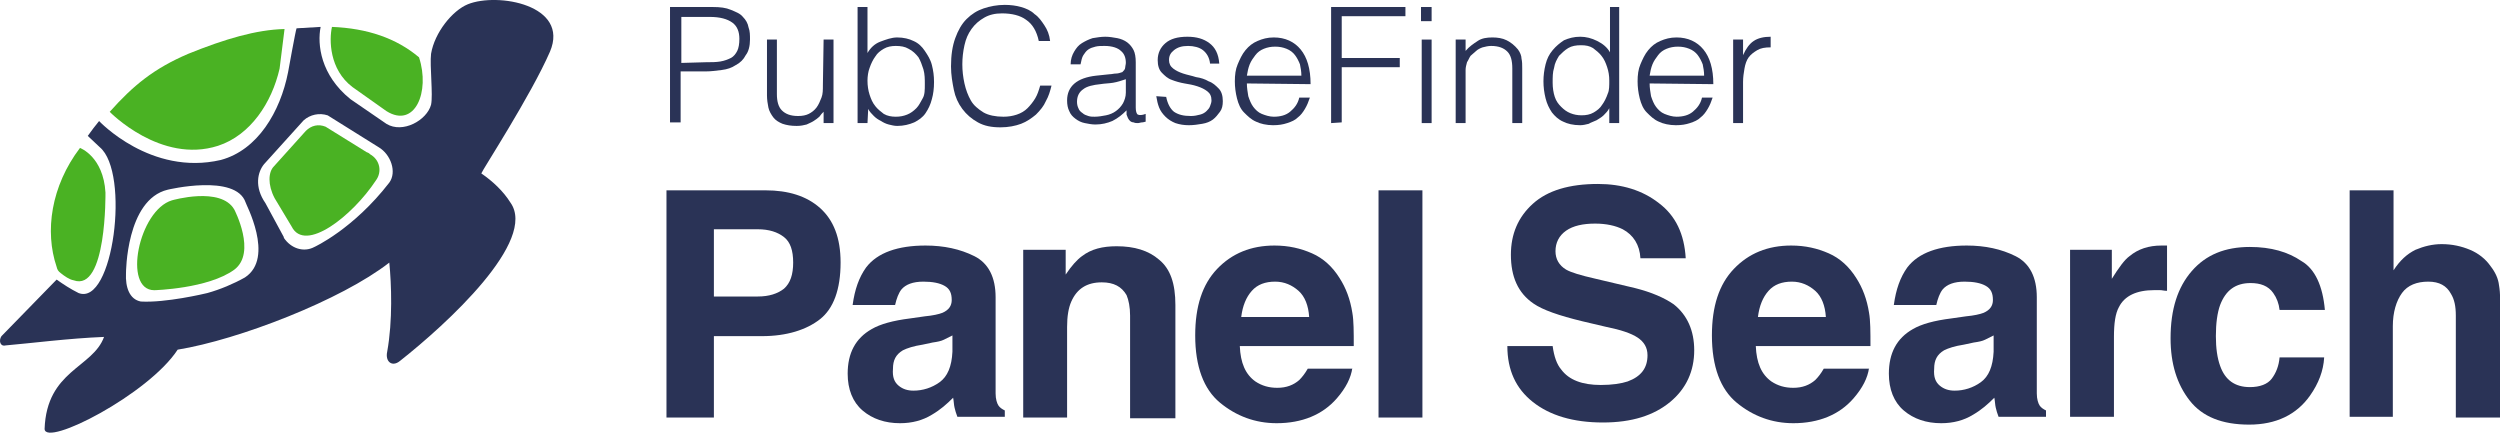
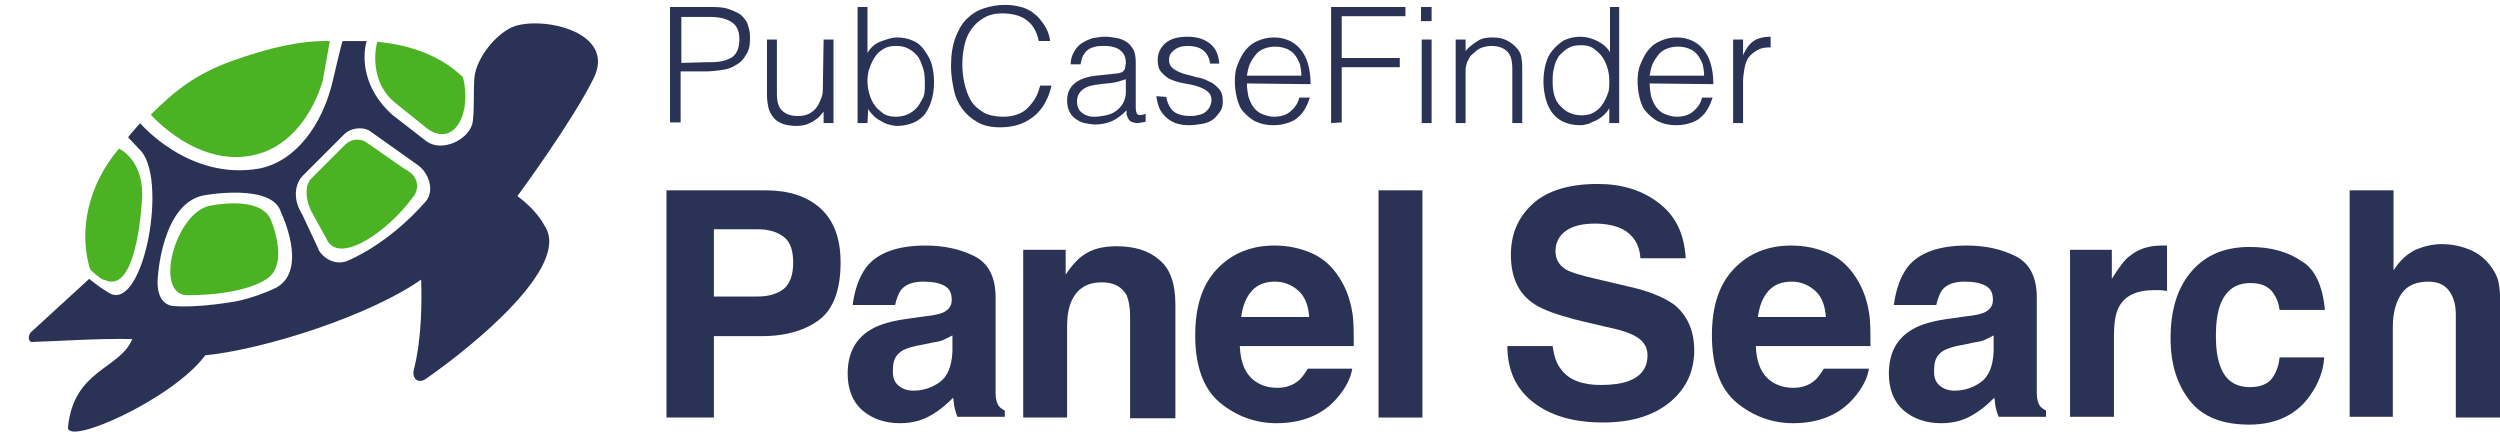
<svg xmlns="http://www.w3.org/2000/svg" version="1.1" id="レイヤー_1" x="0px" y="0px" viewBox="0 0 353.2 61.2" style="enable-background:new 0 0 353.2 61.2;" xml:space="preserve">
  <style type="text/css">
	.st0{fill:#4AB223;}
	.st1{fill:#2A3356;}
	.st2{enable-background:new    ;}
</style>
  <g>
-     <path id="パス_105473" class="st0" d="M14.9,27.2c-0.3-5.1-3.6-6.3-3.6-6.3c-4.1,5.4-5,11.8-3.3,16.8c0.1,0.4,0.2,0.6,0.6,0.9   c0.5,0.4,1.2,0.9,1.8,1C15.1,41.3,14.9,27.2,14.9,27.2" />
-     <path id="パス_105474" class="st0" d="M41.2,32c1.9,3.8,8.6-1.5,11.9-6.5c0.9-1.2,0.6-2.9-0.8-3.7c-0.1-0.1-0.2-0.2-0.5-0.3   L46,17.9c-1-0.4-2-0.2-2.8,0.6l-4.5,5c-0.8,0.8-0.9,2.6,0.1,4.5L41.2,32z" />
-     <path id="パス_105475" class="st0" d="M30.8,20.6c4.6-1.5,7.6-6.1,8.7-10.9l0.7-5.6c-4,0.1-8.4,1.4-13.6,3.5   c-4.9,2.1-7.8,4.5-11.1,8.2C15.5,15.8,22.7,23.2,30.8,20.6" />
-     <path id="パス_105476" class="st0" d="M49.8,12.3l4.8,3.4c4,2.5,6.2-2.7,4.6-7.6C56,5.4,51.9,4,46.9,3.8   C46.5,5.6,46.5,9.8,49.8,12.3" />
-     <path id="パス_105477" class="st0" d="M21.8,41c0,0,7.6-0.2,11.3-2.9c3.2-2.4,0-8.5,0-8.5c-1.9-3.3-8.8-1.3-8.8-1.3   C19.6,29.7,17.3,41,21.8,41" />
-     <path id="パス_105478" class="st1" d="M77.7,7.3c2.8-6.6-7.4-8.4-11.6-6.7c-2.2,0.9-4.7,4-5.2,7c-0.2,1.7,0.3,5.8,0,7.2   c-0.6,2.2-4,4.1-6.3,2.7L49.5,14c-4.2-3.4-4.7-7.7-4.2-10.2l-3.4,0.2c-0.1,0.1-1.2,6.2-1.2,6.2c-1.1,5.6-4.3,11-9.5,12.4   C21.3,24.9,14,17.1,14,17.1c-0.5,0.6-1.1,1.4-1.6,2.1l1.7,1.6c4.3,3.6,1.9,22.5-3,20.6C9.9,40.8,9,40.2,8,39.5l-7.8,8   C-0.2,48.1,0,49,0.8,48.8c3.5-0.3,8.9-1,13.9-1.2l0,0c-1.6,4.4-8.1,4.7-8.4,13c0.1,2.6,14.7-4.9,18.8-11.2   c8.6-1.4,23.1-7,29.9-12.3c0.3,3,0.5,8.2-0.3,12.6c-0.3,1.4,0.7,2.2,1.8,1.3C63.1,45.8,76,34,72.1,28.6c-1-1.6-2.5-3-4.1-4.1   C68.1,24.1,75,13.5,77.7,7.3 M8.8,40L8.8,40L8.8,40 M34.6,39.2c-1.6,0.9-3.5,1.7-5.3,2.2c-0.4,0.1-5.9,1.4-9.4,1.2   c-1.6-0.3-2.2-2-2.1-4c0,0,0-10.4,5.9-11.8c0,0,9.6-2.3,11,1.8C34.6,28.6,38.9,36.4,34.6,39.2 M44.4,34.9c-1.5,0.8-3.3,0.2-4.3-1.3   l0-0.1l-2.6-4.8c-1.6-2.3-1.1-4.4-0.2-5.5l5.6-6.2c0.9-0.8,2.2-1.1,3.4-0.7l7.2,4.5c1.7,1,2.6,3.5,1.5,5   C49.9,32.4,44.4,34.9,44.4,34.9" />
+     <path id="パス_105473" class="st0" d="M20.1,27.5c0-5.1-3.3-6.5-3.3-6.5c-4.4,5.2-5.6,11.5-4.2,16.6c0.1,0.4,0.2,0.6,0.6,0.9   c0.5,0.4,1.1,1,1.7,1.1C19.6,41.6,20.1,27.5,20.1,27.5" />
+     <path id="パス_105474" class="st0" d="M46.1,33.7c1.7,3.9,8.7-1,12.2-5.8c1-1.1,0.8-2.9-0.6-3.7c-0.1-0.1-0.2-0.2-0.5-0.3   l-5.6-3.9c-1-0.5-2-0.3-2.8,0.4l-4.8,4.8c-0.8,0.8-1,2.5-0.1,4.5L46.1,33.7z" />
+     <path id="パス_105475" class="st0" d="M36.3,21.8c4.7-1.2,7.9-5.7,9.3-10.4l1-5.6c-4-0.1-8.5,0.9-13.8,2.8c-5,1.8-8,4.1-11.5,7.6   C21.3,16.2,28.1,24,36.3,21.8" />
+     <path id="パス_105476" class="st0" d="M55.8,14.5l4.6,3.7c3.9,2.7,6.3-2.4,5-7.3c-3-2.9-7.1-4.5-12.1-5   C52.8,7.7,52.6,11.9,55.8,14.5" />
+     <path id="パス_105477" class="st0" d="M26.3,41.7c0,0,7.6,0.2,11.4-2.3c3.3-2.2,0.5-8.5,0.5-8.5c-1.7-3.4-8.7-1.8-8.7-1.8   C24.7,30.3,21.8,41.4,26.3,41.7" />
+     <path id="パス_105478" class="st1" d="M83.9,11C87,4.6,77,2.3,72.7,3.7c-2.2,0.8-4.9,3.7-5.6,6.7c-0.3,1.7,0,5.8-0.4,7.2   c-0.7,2.2-4.2,3.9-6.4,2.4l-4.9-3.8c-4-3.6-4.3-7.9-3.6-10.4l-3.4,0c-0.1,0.1-1.5,6.1-1.5,6.1c-1.4,5.5-4.9,10.8-10.2,11.9   c-10,1.8-16.9-6.4-16.9-6.4c-0.5,0.6-1.2,1.3-1.7,2l1.6,1.7c4.1,3.8,0.7,22.6-4.1,20.4c-1.2-0.7-2-1.3-3-2.1L4.3,47   c-0.4,0.6-0.3,1.5,0.5,1.3c3.5-0.1,8.9-0.5,13.9-0.4l0,0c-1.8,4.3-8.3,4.3-9.1,12.5c0,2.6,14.9-4.1,19.4-10.2   c8.7-0.9,23.4-5.7,30.5-10.7c0.1,3,0.1,8.2-1,12.6c-0.4,1.4,0.6,2.2,1.7,1.4c6.9-4.8,20.4-15.9,16.8-21.5c-0.9-1.7-2.3-3.1-3.9-4.3   C73.4,27.3,80.9,17.1,83.9,11 M13.3,40L13.3,40L13.3,40 M39.1,40.6c-1.6,0.8-3.6,1.5-5.4,1.9c-0.4,0.1-6,1.1-9.5,0.7   c-1.6-0.4-2.1-2.1-1.9-4.1c0,0,0.6-10.4,6.5-11.5c0,0,9.7-1.8,10.9,2.4C39.7,30,43.6,38,39.1,40.6 M49.2,36.8   c-1.5,0.7-3.3,0-4.2-1.5l0-0.1l-2.3-4.9c-1.5-2.4-0.9-4.5,0.1-5.5l5.9-5.9c0.9-0.8,2.3-1,3.4-0.5l6.9,4.9c1.6,1.1,2.4,3.6,1.2,5.1   C54.8,34.6,49.2,36.8,49.2,36.8" />
  </g>
  <g id="グループ_56575" transform="translate(135.559 3.99)">
    <g class="st2">
-       <path class="st1" d="M-40.9,13.4V-3h6c1.1,0,1.9,0.1,2.6,0.4s1.3,0.5,1.7,1c0.4,0.4,0.7,0.9,0.8,1.5c0.2,0.5,0.2,1.1,0.2,1.7    c0,0.9-0.2,1.7-0.6,2.2c-0.3,0.6-0.8,1.1-1.4,1.4c-0.6,0.4-1.2,0.6-2,0.7s-1.5,0.2-2.3,0.2h-3.5v7.2h-1.5V13.4z M-35.8,4.8    c0.7,0,1.4,0,2-0.1s1.1-0.3,1.5-0.5c0.4-0.2,0.7-0.6,0.9-1s0.3-1,0.3-1.7c0-1-0.3-1.8-1-2.3s-1.7-0.8-3.2-0.8h-4v6.5L-35.8,4.8    L-35.8,4.8z" />
+       <path class="st1" d="M-40.9,13.4V-3h6c1.1,0,1.9,0.1,2.6,0.4s1.3,0.5,1.7,1c0.4,0.4,0.7,0.9,0.8,1.5c0.2,0.5,0.2,1.1,0.2,1.7    c0,0.9-0.2,1.7-0.6,2.2c-0.3,0.6-0.8,1.1-1.4,1.4c-0.6,0.4-1.2,0.6-2,0.7s-1.5,0.2-2.3,0.2h-3.5v7.2h-1.5V13.4z M-35.8,4.8    c0.7,0,1.4,0,2-0.1s1.1-0.3,1.5-0.5c0.4-0.2,0.7-0.6,0.9-1s0.3-1,0.3-1.7c0-1-0.3-1.8-1-2.3c-0.7-0.5-1.7-0.8-3.2-0.8h-4v6.5    L-35.8,4.8L-35.8,4.8z" />
      <path class="st1" d="M-19.2,1.6h1.4v11.8h-1.4v-1.6c-0.2,0.2-0.4,0.4-0.6,0.7c-0.2,0.2-0.5,0.4-0.8,0.6c-0.3,0.2-0.6,0.3-1,0.5    c-0.4,0.1-0.8,0.2-1.4,0.2c-0.8,0-1.4-0.1-2-0.3c-0.5-0.2-1-0.5-1.3-0.9s-0.6-0.9-0.7-1.4s-0.2-1.1-0.2-1.7V1.6h1.4v7.7    c0,1,0.2,1.8,0.7,2.3s1.2,0.8,2.3,0.8c0.6,0,1.1-0.1,1.5-0.3s0.8-0.5,1.1-0.9c0.3-0.4,0.5-0.9,0.7-1.4s0.2-1.1,0.2-1.8L-19.2,1.6    L-19.2,1.6z" />
-       <path class="st1" d="M-13,13.4h-1.4V-3h1.4v6.5c0.4-0.7,1-1.3,1.8-1.6s1.6-0.6,2.4-0.6c0.9,0,1.7,0.2,2.3,0.5    c0.7,0.3,1.2,0.8,1.6,1.4s0.8,1.2,1,2s0.3,1.5,0.3,2.4S-3.7,9.3-3.9,10c-0.2,0.8-0.5,1.4-0.9,2s-1,1-1.6,1.3    c-0.7,0.3-1.5,0.5-2.4,0.5c-0.4,0-0.8-0.1-1.2-0.2c-0.4-0.1-0.8-0.3-1.1-0.5c-0.4-0.2-0.7-0.4-1-0.7s-0.6-0.6-0.8-1l0,0L-13,13.4    L-13,13.4z M-13,7.4c0,0.7,0.1,1.4,0.3,2s0.4,1.1,0.8,1.6c0.3,0.4,0.8,0.8,1.2,1.1c0.5,0.3,1.1,0.4,1.7,0.4c0.6,0,1.1-0.1,1.6-0.3    s0.9-0.5,1.3-0.9c0.4-0.4,0.6-0.9,0.9-1.4s0.3-1.2,0.3-2c0-0.7,0-1.4-0.2-2.1c-0.2-0.6-0.4-1.2-0.7-1.7c-0.4-0.5-0.8-0.9-1.4-1.2    C-7.7,2.6-8.3,2.5-9,2.5c-0.6,0-1.2,0.1-1.7,0.4s-0.9,0.6-1.2,1.1c-0.3,0.4-0.6,1-0.8,1.6C-12.9,6.1-13,6.8-13,7.4z" />
-       <path class="st1" d="M11.2,1.8c-0.3-1.4-0.9-2.4-1.8-3C8.6-1.8,7.4-2.1,6-2.1c-1,0-1.8,0.2-2.5,0.6S2.2-0.6,1.7,0.1    s-0.8,1.4-1,2.3S0.4,4.2,0.4,5.1s0.1,1.8,0.3,2.7s0.5,1.7,0.9,2.4s1,1.2,1.8,1.7c0.7,0.4,1.7,0.6,2.8,0.6c0.7,0,1.3-0.1,1.9-0.3    s1.1-0.5,1.5-0.9s0.8-0.9,1.1-1.4s0.5-1.1,0.7-1.8H13c-0.2,0.8-0.4,1.5-0.8,2.2c-0.3,0.7-0.8,1.3-1.4,1.9c-0.6,0.5-1.3,1-2.1,1.3    S6.9,14,5.8,14c-1.3,0-2.3-0.2-3.2-0.7S1,12.2,0.4,11.4c-0.6-0.8-1-1.7-1.2-2.7s-0.4-2.1-0.4-3.3c0-1.6,0.2-2.9,0.6-4    s0.9-2,1.6-2.7s1.5-1.2,2.4-1.5s1.9-0.5,3-0.5C7.2-3.3,8-3.2,8.7-3s1.4,0.5,1.9,1c0.6,0.4,1,1,1.4,1.6s0.7,1.3,0.8,2.2H11.2z" />
-       <path class="st1" d="M21.2,6.5c0.3,0,0.6-0.1,0.9-0.1s0.6-0.1,0.9-0.2c0.2-0.2,0.4-0.4,0.4-0.6s0.1-0.5,0.1-0.7    c0-0.7-0.2-1.3-0.7-1.7c-0.4-0.4-1.2-0.7-2.3-0.7c-0.5,0-0.9,0-1.3,0.1c-0.4,0.1-0.7,0.2-1,0.4s-0.5,0.5-0.7,0.8s-0.3,0.8-0.4,1.3    h-1.4c0-0.7,0.2-1.3,0.5-1.8s0.6-0.9,1.1-1.2s0.9-0.5,1.5-0.7c0.6-0.1,1.2-0.2,1.8-0.2s1.1,0.1,1.7,0.2c0.5,0.1,1,0.3,1.4,0.6    s0.7,0.7,0.9,1.1s0.3,1,0.3,1.7v6.4c0,0.5,0.1,0.9,0.3,1s0.6,0.1,1.1-0.1v1.1c-0.1,0-0.3,0.1-0.5,0.1s-0.4,0.1-0.6,0.1    s-0.4,0-0.6-0.1c-0.2,0-0.4-0.1-0.5-0.2s-0.2-0.2-0.3-0.4c-0.1-0.2-0.1-0.3-0.2-0.5c0-0.2,0-0.4,0-0.6c-0.6,0.6-1.2,1.1-2,1.5    c-0.7,0.3-1.5,0.5-2.4,0.5c-0.5,0-1-0.1-1.5-0.2s-0.9-0.3-1.3-0.6s-0.7-0.6-0.9-1.1c-0.2-0.4-0.3-0.9-0.3-1.5c0-2,1.4-3.2,4.1-3.5    L21.2,6.5z M23.5,7.2c-0.6,0.2-1.2,0.4-1.8,0.5s-1.2,0.1-1.8,0.2c-1,0.1-1.9,0.3-2.4,0.7c-0.6,0.4-0.9,1-0.9,1.8    c0,0.4,0.1,0.7,0.2,0.9c0.1,0.3,0.3,0.5,0.6,0.7c0.2,0.2,0.5,0.3,0.8,0.4c0.3,0.1,0.6,0.1,0.9,0.1c0.5,0,1.1-0.1,1.6-0.2    c0.5-0.1,1-0.3,1.4-0.6s0.7-0.6,1-1.1c0.2-0.4,0.4-0.9,0.4-1.5C23.5,9.1,23.5,7.2,23.5,7.2z" />
-       <path class="st1" d="M29.2,9.7c0.2,1,0.6,1.7,1.1,2.1c0.6,0.4,1.3,0.6,2.4,0.6c0.5,0,0.9-0.1,1.3-0.2c0.4-0.1,0.7-0.3,0.9-0.5    s0.4-0.4,0.5-0.7s0.2-0.5,0.2-0.8c0-0.6-0.2-1-0.6-1.3c-0.4-0.3-0.8-0.5-1.4-0.7C33,8,32.4,7.9,31.8,7.8c-0.6-0.1-1.3-0.3-1.8-0.5    c-0.6-0.2-1-0.6-1.4-1S28,5.3,28,4.5c0-1,0.4-1.8,1.1-2.4c0.7-0.6,1.7-0.9,3.1-0.9c1.3,0,2.3,0.3,3.1,0.9s1.3,1.5,1.4,2.9h-1.3    c-0.1-0.9-0.5-1.5-1-1.9s-1.3-0.6-2.1-0.6c-0.9,0-1.5,0.2-2,0.6s-0.7,0.8-0.7,1.4c0,0.5,0.2,0.9,0.6,1.2C30.6,6,31,6.2,31.6,6.4    c0.6,0.2,1.2,0.3,1.8,0.5c0.7,0.1,1.3,0.3,1.8,0.6c0.6,0.2,1,0.6,1.4,1c0.4,0.4,0.6,1,0.6,1.8c0,0.6-0.1,1.1-0.4,1.5    s-0.6,0.8-1,1.1s-0.9,0.5-1.5,0.6c-0.6,0.1-1.2,0.2-1.9,0.2c-0.7,0-1.3-0.1-1.9-0.3c-0.5-0.2-1-0.5-1.4-0.9s-0.7-0.8-0.9-1.3    s-0.3-1-0.4-1.6L29.2,9.7L29.2,9.7z" />
+       <path class="st1" d="M-13,13.4h-1.4V-3h1.4v6.5c0.4-0.7,1-1.3,1.8-1.6s1.6-0.6,2.4-0.6c0.9,0,1.7,0.2,2.3,0.5    c0.7,0.3,1.2,0.8,1.6,1.4s0.8,1.2,1,2C-3.7,6-3.6,6.7-3.6,7.6S-3.7,9.3-3.9,10c-0.2,0.8-0.5,1.4-0.9,2s-1,1-1.6,1.3    c-0.7,0.3-1.5,0.5-2.4,0.5c-0.4,0-0.8-0.1-1.2-0.2c-0.4-0.1-0.8-0.3-1.1-0.5c-0.4-0.2-0.7-0.4-1-0.7s-0.6-0.6-0.8-1l0,0L-13,13.4    L-13,13.4z M-13,7.4c0,0.7,0.1,1.4,0.3,2s0.4,1.1,0.8,1.6c0.3,0.4,0.8,0.8,1.2,1.1c0.5,0.3,1.1,0.4,1.7,0.4c0.6,0,1.1-0.1,1.6-0.3    s0.9-0.5,1.3-0.9c0.4-0.4,0.6-0.9,0.9-1.4s0.3-1.2,0.3-2c0-0.7,0-1.4-0.2-2.1c-0.2-0.6-0.4-1.2-0.7-1.7c-0.4-0.5-0.8-0.9-1.4-1.2    C-7.7,2.6-8.3,2.5-9,2.5c-0.6,0-1.2,0.1-1.7,0.4s-0.9,0.6-1.2,1.1c-0.3,0.4-0.6,1-0.8,1.6C-12.9,6.1-13,6.8-13,7.4z" />
+       <path class="st1" d="M11.2,1.8c-0.3-1.4-0.9-2.4-1.8-3C8.6-1.8,7.4-2.1,6-2.1c-1,0-1.8,0.2-2.5,0.6S2.2-0.6,1.7,0.1    s-0.8,1.4-1,2.3S0.4,4.2,0.4,5.1s0.1,1.8,0.3,2.7s0.5,1.7,0.9,2.4s1,1.2,1.8,1.7c0.7,0.4,1.7,0.6,2.8,0.6c0.7,0,1.3-0.1,1.9-0.3    s1.1-0.5,1.5-0.9s0.8-0.9,1.1-1.4s0.5-1.1,0.7-1.8H13c-0.2,0.8-0.4,1.5-0.8,2.2c-0.3,0.7-0.8,1.3-1.4,1.9c-0.6,0.5-1.3,1-2.1,1.3    S6.9,14,5.8,14c-1.3,0-2.3-0.2-3.2-0.7S1,12.2,0.4,11.4s-1-1.7-1.2-2.7s-0.4-2.1-0.4-3.3c0-1.6,0.2-2.9,0.6-4s0.9-2,1.6-2.7    s1.5-1.2,2.4-1.5s1.9-0.5,3-0.5C7.2-3.3,8-3.2,8.7-3s1.4,0.5,1.9,1c0.6,0.4,1,1,1.4,1.6s0.7,1.3,0.8,2.2    C12.8,1.8,11.2,1.8,11.2,1.8z" />
+       <path class="st1" d="M21.2,6.5c0.3,0,0.6-0.1,0.9-0.1s0.6-0.1,0.9-0.2c0.2-0.2,0.4-0.4,0.4-0.6s0.1-0.5,0.1-0.7    c0-0.7-0.2-1.3-0.7-1.7c-0.4-0.4-1.2-0.7-2.3-0.7c-0.5,0-0.9,0-1.3,0.1s-0.7,0.2-1,0.4s-0.5,0.5-0.7,0.8s-0.3,0.8-0.4,1.3h-1.4    c0-0.7,0.2-1.3,0.5-1.8c0.3-0.5,0.6-0.9,1.1-1.2s0.9-0.5,1.5-0.7c0.6-0.1,1.2-0.2,1.8-0.2s1.1,0.1,1.7,0.2c0.5,0.1,1,0.3,1.4,0.6    s0.7,0.7,0.9,1.1s0.3,1,0.3,1.7v6.4c0,0.5,0.1,0.9,0.3,1s0.6,0.1,1.1-0.1v1.1c-0.1,0-0.3,0.1-0.5,0.1s-0.4,0.1-0.6,0.1    s-0.4,0-0.6-0.1c-0.2,0-0.4-0.1-0.5-0.2s-0.2-0.2-0.3-0.4c-0.1-0.2-0.1-0.3-0.2-0.5c0-0.2,0-0.4,0-0.6c-0.6,0.6-1.2,1.1-2,1.5    c-0.7,0.3-1.5,0.5-2.4,0.5c-0.5,0-1-0.1-1.5-0.2s-0.9-0.3-1.3-0.6s-0.7-0.6-0.9-1.1c-0.2-0.4-0.3-0.9-0.3-1.5c0-2,1.4-3.2,4.1-3.5    L21.2,6.5z M23.5,7.2c-0.6,0.2-1.2,0.4-1.8,0.5s-1.2,0.1-1.8,0.2c-1,0.1-1.9,0.3-2.4,0.7c-0.6,0.4-0.9,1-0.9,1.8    c0,0.4,0.1,0.7,0.2,0.9c0.1,0.3,0.3,0.5,0.6,0.7c0.2,0.2,0.5,0.3,0.8,0.4c0.3,0.1,0.6,0.1,0.9,0.1c0.5,0,1.1-0.1,1.6-0.2    c0.5-0.1,1-0.3,1.4-0.6s0.7-0.6,1-1.1c0.2-0.4,0.4-0.9,0.4-1.5C23.5,9.1,23.5,7.2,23.5,7.2z" />
+       <path class="st1" d="M29.2,9.7c0.2,1,0.6,1.7,1.1,2.1c0.6,0.4,1.3,0.6,2.4,0.6c0.5,0,0.9-0.1,1.3-0.2c0.4-0.1,0.7-0.3,0.9-0.5    s0.4-0.4,0.5-0.7s0.2-0.5,0.2-0.8c0-0.6-0.2-1-0.6-1.3c-0.4-0.3-0.8-0.5-1.4-0.7s-1.2-0.3-1.8-0.4c-0.6-0.1-1.3-0.3-1.8-0.5    c-0.6-0.2-1-0.6-1.4-1S28,5.3,28,4.5c0-1,0.4-1.8,1.1-2.4s1.7-0.9,3.1-0.9c1.3,0,2.3,0.3,3.1,0.9s1.3,1.5,1.4,2.9h-1.3    c-0.1-0.9-0.5-1.5-1-1.9s-1.3-0.6-2.1-0.6c-0.9,0-1.5,0.2-2,0.6s-0.7,0.8-0.7,1.4c0,0.5,0.2,0.9,0.6,1.2C30.6,6,31,6.2,31.6,6.4    c0.6,0.2,1.2,0.3,1.8,0.5c0.7,0.1,1.3,0.3,1.8,0.6c0.6,0.2,1,0.6,1.4,1s0.6,1,0.6,1.8c0,0.6-0.1,1.1-0.4,1.5s-0.6,0.8-1,1.1    s-0.9,0.5-1.5,0.6s-1.2,0.2-1.9,0.2s-1.3-0.1-1.9-0.3c-0.5-0.2-1-0.5-1.4-0.9s-0.7-0.8-0.9-1.3s-0.3-1-0.4-1.6L29.2,9.7L29.2,9.7z    " />
      <path class="st1" d="M40.6,7.8c0,0.6,0.1,1.2,0.2,1.8c0.2,0.6,0.4,1.1,0.7,1.5s0.7,0.8,1.2,1s1.1,0.4,1.7,0.4    c0.9,0,1.7-0.2,2.3-0.7s1.1-1.1,1.3-2h1.5c-0.2,0.6-0.4,1.1-0.7,1.6s-0.6,0.9-1,1.2c-0.4,0.4-0.9,0.6-1.5,0.8s-1.2,0.3-2,0.3    c-0.9,0-1.8-0.2-2.4-0.5c-0.7-0.3-1.2-0.8-1.7-1.3s-0.8-1.2-1-2s-0.3-1.6-0.3-2.4c0-0.9,0.1-1.7,0.4-2.4s0.6-1.4,1.1-2    s1-1,1.7-1.3s1.4-0.5,2.3-0.5c1.6,0,2.9,0.6,3.8,1.7s1.4,2.7,1.4,4.9L40.6,7.8L40.6,7.8z M48.3,6.7c0-0.6-0.1-1.1-0.2-1.6    c-0.2-0.5-0.4-0.9-0.7-1.3s-0.7-0.7-1.2-0.9s-1-0.3-1.6-0.3S43.5,2.7,43,2.9s-0.9,0.5-1.2,0.9S41.2,4.6,41,5.1s-0.3,1-0.4,1.6    H48.3z" />
      <path class="st1" d="M52.5,13.4V-3H63v1.3h-9v5.9h8.2v1.3H54v7.8L52.5,13.4L52.5,13.4z" />
-       <path class="st1" d="M65.2-1v-2h1.5v2H65.2z M65.3,13.4V1.6h1.4v11.8H65.3z" />
-       <path class="st1" d="M71.5,13.4h-1.4V1.6h1.4v1.6c0.5-0.6,1.1-1,1.7-1.4s1.3-0.5,2.1-0.5c0.7,0,1.4,0.1,2,0.4s1.1,0.7,1.6,1.3    c0.3,0.4,0.5,0.9,0.5,1.3c0.1,0.4,0.1,0.9,0.1,1.4v7.7h-1.4V5.7c0-1.1-0.2-1.9-0.7-2.4s-1.2-0.8-2.3-0.8c-0.4,0-0.8,0.1-1.2,0.2    C73.6,2.8,73.2,3,73,3.2s-0.6,0.5-0.8,0.7c-0.2,0.3-0.3,0.6-0.5,0.9c-0.1,0.4-0.2,0.7-0.2,1.1c0,0.3,0,0.7,0,1.1    C71.5,7,71.5,13.4,71.5,13.4z" />
+       <path class="st1" d="M65.2-1v-2h1.5v2H65.2z M65.3,13.4V1.6h1.4v11.8C66.7,13.4,65.3,13.4,65.3,13.4z" />
+       <path class="st1" d="M71.5,13.4h-1.4V1.6h1.4v1.6c0.5-0.6,1.1-1,1.7-1.4s1.3-0.5,2.1-0.5c0.7,0,1.4,0.1,2,0.4s1.1,0.7,1.6,1.3    c0.3,0.4,0.5,0.9,0.5,1.3c0.1,0.4,0.1,0.9,0.1,1.4v7.7h-1.4V5.7c0-1.1-0.2-1.9-0.7-2.4s-1.2-0.8-2.3-0.8c-0.4,0-0.8,0.1-1.2,0.2    C73.6,2.8,73.2,3,73,3.2s-0.6,0.5-0.8,0.7c-0.2,0.3-0.3,0.6-0.5,0.9c-0.1,0.4-0.2,0.7-0.2,1.1c0,0.3,0,0.7,0,1.1V13.4z" />
      <path class="st1" d="M91.8-3h1.4v16.4h-1.4v-2.1l0,0c-0.2,0.4-0.5,0.7-0.8,1s-0.7,0.5-1,0.7c-0.4,0.2-0.8,0.3-1.1,0.5    c-0.4,0.1-0.8,0.2-1.2,0.2c-1,0-1.8-0.2-2.4-0.5c-0.7-0.3-1.2-0.8-1.6-1.3c-0.4-0.6-0.7-1.2-0.9-2c-0.2-0.8-0.3-1.6-0.3-2.4    s0.1-1.6,0.3-2.4c0.2-0.8,0.5-1.4,1-2s1-1,1.6-1.4c0.7-0.3,1.4-0.5,2.3-0.5c0.8,0,1.6,0.2,2.4,0.6s1.4,0.9,1.8,1.6V-3    C91.9-3,91.8-3,91.8-3z M91.8,7.4c0-0.7-0.1-1.3-0.3-1.9c-0.2-0.6-0.4-1.1-0.8-1.6c-0.3-0.4-0.8-0.8-1.2-1.1    c-0.5-0.3-1-0.4-1.7-0.4S86.5,2.5,86,2.8s-0.9,0.7-1.3,1.1c-0.3,0.5-0.6,1-0.7,1.7c-0.2,0.6-0.2,1.3-0.2,2.1c0,0.7,0.1,1.4,0.3,2    c0.2,0.6,0.5,1,0.9,1.4s0.8,0.7,1.3,0.9s1,0.3,1.6,0.3s1.2-0.1,1.7-0.4c0.5-0.3,0.9-0.6,1.2-1.1c0.3-0.4,0.6-1,0.8-1.6    C91.8,8.8,91.8,8.1,91.8,7.4z" />
      <path class="st1" d="M97.5,7.8c0,0.6,0.1,1.2,0.2,1.8c0.2,0.6,0.4,1.1,0.7,1.5c0.3,0.4,0.7,0.8,1.2,1s1.1,0.4,1.7,0.4    c0.9,0,1.7-0.2,2.3-0.7s1.1-1.1,1.3-2h1.5c-0.2,0.6-0.4,1.1-0.7,1.6s-0.6,0.9-1,1.2c-0.4,0.4-0.9,0.6-1.5,0.8s-1.2,0.3-2,0.3    c-0.9,0-1.8-0.2-2.4-0.5c-0.7-0.3-1.2-0.8-1.7-1.3s-0.8-1.2-1-2s-0.3-1.6-0.3-2.4c0-0.9,0.1-1.7,0.4-2.4s0.6-1.4,1.1-2    s1-1,1.7-1.3s1.4-0.5,2.3-0.5c1.6,0,2.9,0.6,3.8,1.7s1.4,2.7,1.4,4.9L97.5,7.8L97.5,7.8z M105.2,6.7c0-0.6-0.1-1.1-0.2-1.6    c-0.2-0.5-0.4-0.9-0.7-1.3s-0.7-0.7-1.2-0.9c-0.5-0.2-1-0.3-1.6-0.3s-1.1,0.1-1.6,0.3S99,3.4,98.7,3.8s-0.6,0.8-0.8,1.3    c-0.2,0.5-0.3,1-0.4,1.6C97.5,6.7,105.2,6.7,105.2,6.7z" />
-       <path class="st1" d="M110.7,13.4h-1.4V1.6h1.4v2.2l0,0c0.4-0.9,0.9-1.6,1.5-2s1.4-0.6,2.4-0.6v1.5c-0.8,0-1.4,0.1-1.9,0.4    s-0.9,0.6-1.2,1s-0.5,1-0.6,1.6s-0.2,1.2-0.2,1.9V13.4z" />
+       <path class="st1" d="M110.7,13.4h-1.4V1.6h1.4v2.2l0,0c0.4-0.9,0.9-1.6,1.5-2s1.4-0.6,2.4-0.6v1.5c-0.8,0-1.4,0.1-1.9,0.4    s-0.9,0.6-1.2,1s-0.5,1-0.6,1.6s-0.2,1.2-0.2,1.9C110.7,7.6,110.7,13.4,110.7,13.4z" />
    </g>
    <g class="st2">
      <path class="st1" d="M-27.9,43.5h-6.8V55h-6.7V22.9h14c3.2,0,5.8,0.8,7.7,2.5s2.9,4.2,2.9,7.7c0,3.8-1,6.5-2.9,8    S-24.4,43.5-27.9,43.5z M-24.8,36.8c0.9-0.8,1.3-2,1.3-3.7s-0.4-2.9-1.3-3.6s-2.1-1.1-3.7-1.1h-6.2v9.5h6.2    C-26.9,37.9-25.7,37.5-24.8,36.8z" />
-       <path class="st1" d="M-13.2,33.8c1.6-2.1,4.5-3.1,8.4-3.1c2.6,0,4.9,0.5,6.9,1.5s3,3,3,5.8v10.9c0,0.8,0,1.7,0,2.7    c0,0.8,0.2,1.4,0.4,1.7C5.7,53.6,6,53.8,6.4,54v0.9h-6.7c-0.2-0.5-0.3-0.9-0.4-1.3c-0.1-0.4-0.1-0.9-0.2-1.4    c-0.9,0.9-1.8,1.7-3,2.4c-1.3,0.8-2.8,1.2-4.5,1.2c-2.1,0-3.9-0.6-5.3-1.8s-2.1-3-2.1-5.2c0-2.9,1.1-5,3.4-6.3    c1.2-0.7,3-1.2,5.4-1.5l2.1-0.3c1.1-0.1,2-0.3,2.5-0.5c0.9-0.4,1.3-1,1.3-1.8c0-1-0.3-1.6-1-2s-1.7-0.6-3-0.6    c-1.5,0-2.5,0.4-3.1,1.1c-0.4,0.5-0.7,1.3-0.9,2.2h-6C-14.8,36.9-14.2,35.2-13.2,33.8z M-8.6,50.5c0.6,0.5,1.3,0.7,2.1,0.7    c1.3,0,2.6-0.4,3.7-1.2s1.7-2.2,1.8-4.3v-2.3c-0.4,0.2-0.8,0.4-1.2,0.6c-0.4,0.2-0.9,0.3-1.6,0.4l-1.4,0.3    c-1.3,0.2-2.2,0.5-2.8,0.8c-1,0.6-1.4,1.4-1.4,2.6C-9.5,49.3-9.2,50-8.6,50.5z" />
+       <path class="st1" d="M-13.2,33.8c1.6-2.1,4.5-3.1,8.4-3.1c2.6,0,4.9,0.5,6.9,1.5c2,1,3,3,3,5.8v10.9c0,0.8,0,1.7,0,2.7    c0,0.8,0.2,1.4,0.4,1.7C5.7,53.6,6,53.8,6.4,54v0.9h-6.7c-0.2-0.5-0.3-0.9-0.4-1.3c-0.1-0.4-0.1-0.9-0.2-1.4    c-0.9,0.9-1.8,1.7-3,2.4c-1.3,0.8-2.8,1.2-4.5,1.2c-2.1,0-3.9-0.6-5.3-1.8s-2.1-3-2.1-5.2c0-2.9,1.1-5,3.4-6.3    c1.2-0.7,3-1.2,5.4-1.5l2.1-0.3c1.1-0.1,2-0.3,2.5-0.5c0.9-0.4,1.3-1,1.3-1.8c0-1-0.3-1.6-1-2s-1.7-0.6-3-0.6    c-1.5,0-2.5,0.4-3.1,1.1c-0.4,0.5-0.7,1.3-0.9,2.2h-6C-14.8,36.9-14.2,35.2-13.2,33.8z M-8.6,50.5c0.6,0.5,1.3,0.7,2.1,0.7    c1.3,0,2.6-0.4,3.7-1.2s1.7-2.2,1.8-4.3v-2.3c-0.4,0.2-0.8,0.4-1.2,0.6c-0.4,0.2-0.9,0.3-1.6,0.4l-1.4,0.3    c-1.3,0.2-2.2,0.5-2.8,0.8c-1,0.6-1.4,1.4-1.4,2.6C-9.5,49.3-9.2,50-8.6,50.5z" />
      <path class="st1" d="M20.1,35.9c-2.1,0-3.5,0.9-4.3,2.7c-0.4,0.9-0.6,2.1-0.6,3.6V55H9V31.3h6v3.5c0.8-1.2,1.6-2.1,2.3-2.6    c1.3-1,2.9-1.4,4.9-1.4c2.5,0,4.5,0.6,6,1.9c1.6,1.3,2.3,3.4,2.3,6.4v16h-6.4V40.6c0-1.2-0.2-2.2-0.5-2.9    C22.9,36.5,21.8,35.9,20.1,35.9z" />
      <path class="st1" d="M55.5,48c-0.2,1.4-0.9,2.8-2.2,4.3c-2,2.3-4.9,3.5-8.5,3.5c-3,0-5.7-1-8-2.9s-3.5-5.1-3.5-9.5    c0-4.1,1-7.2,3.1-9.4s4.8-3.3,8.1-3.3c2,0,3.7,0.4,5.3,1.1c1.6,0.7,2.9,1.9,3.9,3.5c0.9,1.4,1.5,3,1.8,4.9    c0.2,1.1,0.2,2.7,0.2,4.7H39.6c0.1,2.4,0.8,4,2.2,5c0.9,0.6,1.9,0.9,3.1,0.9c1.3,0,2.3-0.4,3.1-1.1c0.4-0.4,0.8-0.9,1.2-1.6h6.3    C55.5,48.1,55.5,48,55.5,48z M49.4,40.8c-0.1-1.6-0.6-2.9-1.5-3.7s-2-1.3-3.3-1.3c-1.4,0-2.5,0.4-3.3,1.3    c-0.8,0.9-1.3,2.1-1.5,3.7H49.4z" />
-       <path class="st1" d="M59.2,22.9h6.2V55h-6.2C59.2,55,59.2,22.9,59.2,22.9z" />
+       <path class="st1" d="M59.2,22.9h6.2V55h-6.2V22.9z" />
      <path class="st1" d="M90.6,50.4c1.6,0,2.9-0.2,3.8-0.5c1.9-0.7,2.8-1.9,2.8-3.7c0-1.1-0.5-1.9-1.4-2.5s-2.4-1.1-4.4-1.5L88,41.4    c-3.3-0.8-5.6-1.6-6.9-2.5c-2.2-1.5-3.2-3.8-3.2-6.9c0-2.9,1-5.3,3.1-7.2c2.1-1.9,5.2-2.8,9.2-2.8c3.4,0,6.3,0.9,8.6,2.7    c2.4,1.8,3.6,4.4,3.8,7.8h-6.4c-0.1-1.9-1-3.3-2.5-4.1c-1-0.5-2.3-0.8-3.9-0.8c-1.7,0-3.1,0.3-4.1,1s-1.5,1.7-1.5,2.9    c0,1.1,0.5,2,1.5,2.6c0.7,0.4,2,0.8,4.2,1.3l5.5,1.3c2.4,0.6,4.2,1.4,5.5,2.3c1.9,1.5,2.9,3.7,2.9,6.5c0,2.9-1.1,5.4-3.4,7.3    s-5.4,2.9-9.5,2.9c-4.2,0-7.5-1-9.9-2.9s-3.6-4.5-3.6-7.9h6.4c0.2,1.5,0.6,2.6,1.2,3.3C86.1,49.7,88,50.4,90.6,50.4z" />
      <path class="st1" d="M128.5,48c-0.2,1.4-0.9,2.8-2.2,4.3c-2,2.3-4.9,3.5-8.5,3.5c-3,0-5.7-1-8-2.9s-3.5-5.1-3.5-9.5    c0-4.1,1-7.2,3.1-9.4s4.8-3.3,8.1-3.3c2,0,3.7,0.4,5.3,1.1c1.6,0.7,2.9,1.9,3.9,3.5c0.9,1.4,1.5,3,1.8,4.9    c0.2,1.1,0.2,2.7,0.2,4.7h-16.2c0.1,2.4,0.8,4,2.2,5c0.9,0.6,1.9,0.9,3.1,0.9c1.3,0,2.3-0.4,3.1-1.1c0.4-0.4,0.8-0.9,1.2-1.6h6.4    L128.5,48L128.5,48z M122.4,40.8c-0.1-1.6-0.6-2.9-1.5-3.7s-2-1.3-3.3-1.3c-1.4,0-2.5,0.4-3.3,1.3c-0.8,0.9-1.3,2.1-1.5,3.7H122.4    z" />
      <path class="st1" d="M133.9,33.8c1.6-2.1,4.5-3.1,8.4-3.1c2.6,0,4.9,0.5,6.9,1.5c2,1,3,3,3,5.8v10.9c0,0.8,0,1.7,0,2.7    c0,0.8,0.2,1.4,0.4,1.7s0.5,0.5,0.9,0.7v0.9h-6.7c-0.2-0.5-0.3-0.9-0.4-1.3c-0.1-0.4-0.1-0.9-0.2-1.4c-0.9,0.9-1.8,1.7-3,2.4    c-1.3,0.8-2.8,1.2-4.5,1.2c-2.1,0-3.9-0.6-5.3-1.8c-1.4-1.2-2.1-3-2.1-5.2c0-2.9,1.1-5,3.4-6.3c1.2-0.7,3-1.2,5.4-1.5l2.1-0.3    c1.1-0.1,2-0.3,2.5-0.5c0.9-0.4,1.3-1,1.3-1.8c0-1-0.3-1.6-1-2s-1.7-0.6-3-0.6c-1.5,0-2.5,0.4-3.1,1.1c-0.4,0.5-0.7,1.3-0.9,2.2    h-6C132.3,36.9,132.9,35.2,133.9,33.8z M138.5,50.5c0.6,0.5,1.3,0.7,2.1,0.7c1.3,0,2.6-0.4,3.7-1.2s1.7-2.2,1.8-4.3v-2.3    c-0.4,0.2-0.8,0.4-1.2,0.6c-0.4,0.2-0.9,0.3-1.6,0.4l-1.4,0.3c-1.3,0.2-2.2,0.5-2.8,0.8c-1,0.6-1.4,1.4-1.4,2.6    C137.6,49.3,137.9,50,138.5,50.5z" />
      <path class="st1" d="M168.8,37c-2.5,0-4.2,0.8-5,2.4c-0.5,0.9-0.7,2.3-0.7,4.2v11.3h-6.2V31.3h5.9v4.1c1-1.6,1.8-2.7,2.5-3.2    c1.2-1,2.7-1.5,4.5-1.5c0.1,0,0.2,0,0.3,0s0.3,0,0.5,0v6.4c-0.4,0-0.7-0.1-1-0.1S169,37,168.8,37z" />
      <path class="st1" d="M192.9,39.8h-6.4c-0.1-0.9-0.4-1.7-0.9-2.4c-0.7-1-1.8-1.4-3.2-1.4c-2.1,0-3.5,1-4.3,3.1    c-0.4,1.1-0.6,2.6-0.6,4.4c0,1.7,0.2,3.1,0.6,4.2c0.7,2,2.1,3,4.2,3c1.4,0,2.5-0.4,3.1-1.2s1-1.8,1.1-3h6.3    c-0.1,1.9-0.8,3.7-2,5.4c-1.9,2.7-4.8,4.1-8.6,4.1s-6.6-1.1-8.4-3.4c-1.8-2.3-2.7-5.2-2.7-8.8c0-4.1,1-7.2,3-9.5s4.7-3.4,8.2-3.4    c3,0,5.4,0.7,7.3,2C191.5,34,192.6,36.4,192.9,39.8z" />
      <path class="st1" d="M217.7,41.1V55h-6.3V40.6c0-1.3-0.2-2.3-0.7-3.1c-0.6-1.1-1.6-1.7-3.2-1.7c-1.6,0-2.9,0.5-3.7,1.6    s-1.3,2.7-1.3,4.7v12.8h-6.1v-32h6.2v11.3c0.9-1.4,1.9-2.3,3.1-2.9c1.2-0.5,2.4-0.8,3.7-0.8c1.5,0,2.8,0.3,4,0.8s2.2,1.3,2.9,2.3    c0.7,0.9,1.1,1.8,1.2,2.7C217.7,37.4,217.7,38.9,217.7,41.1z" />
    </g>
  </g>
</svg>
